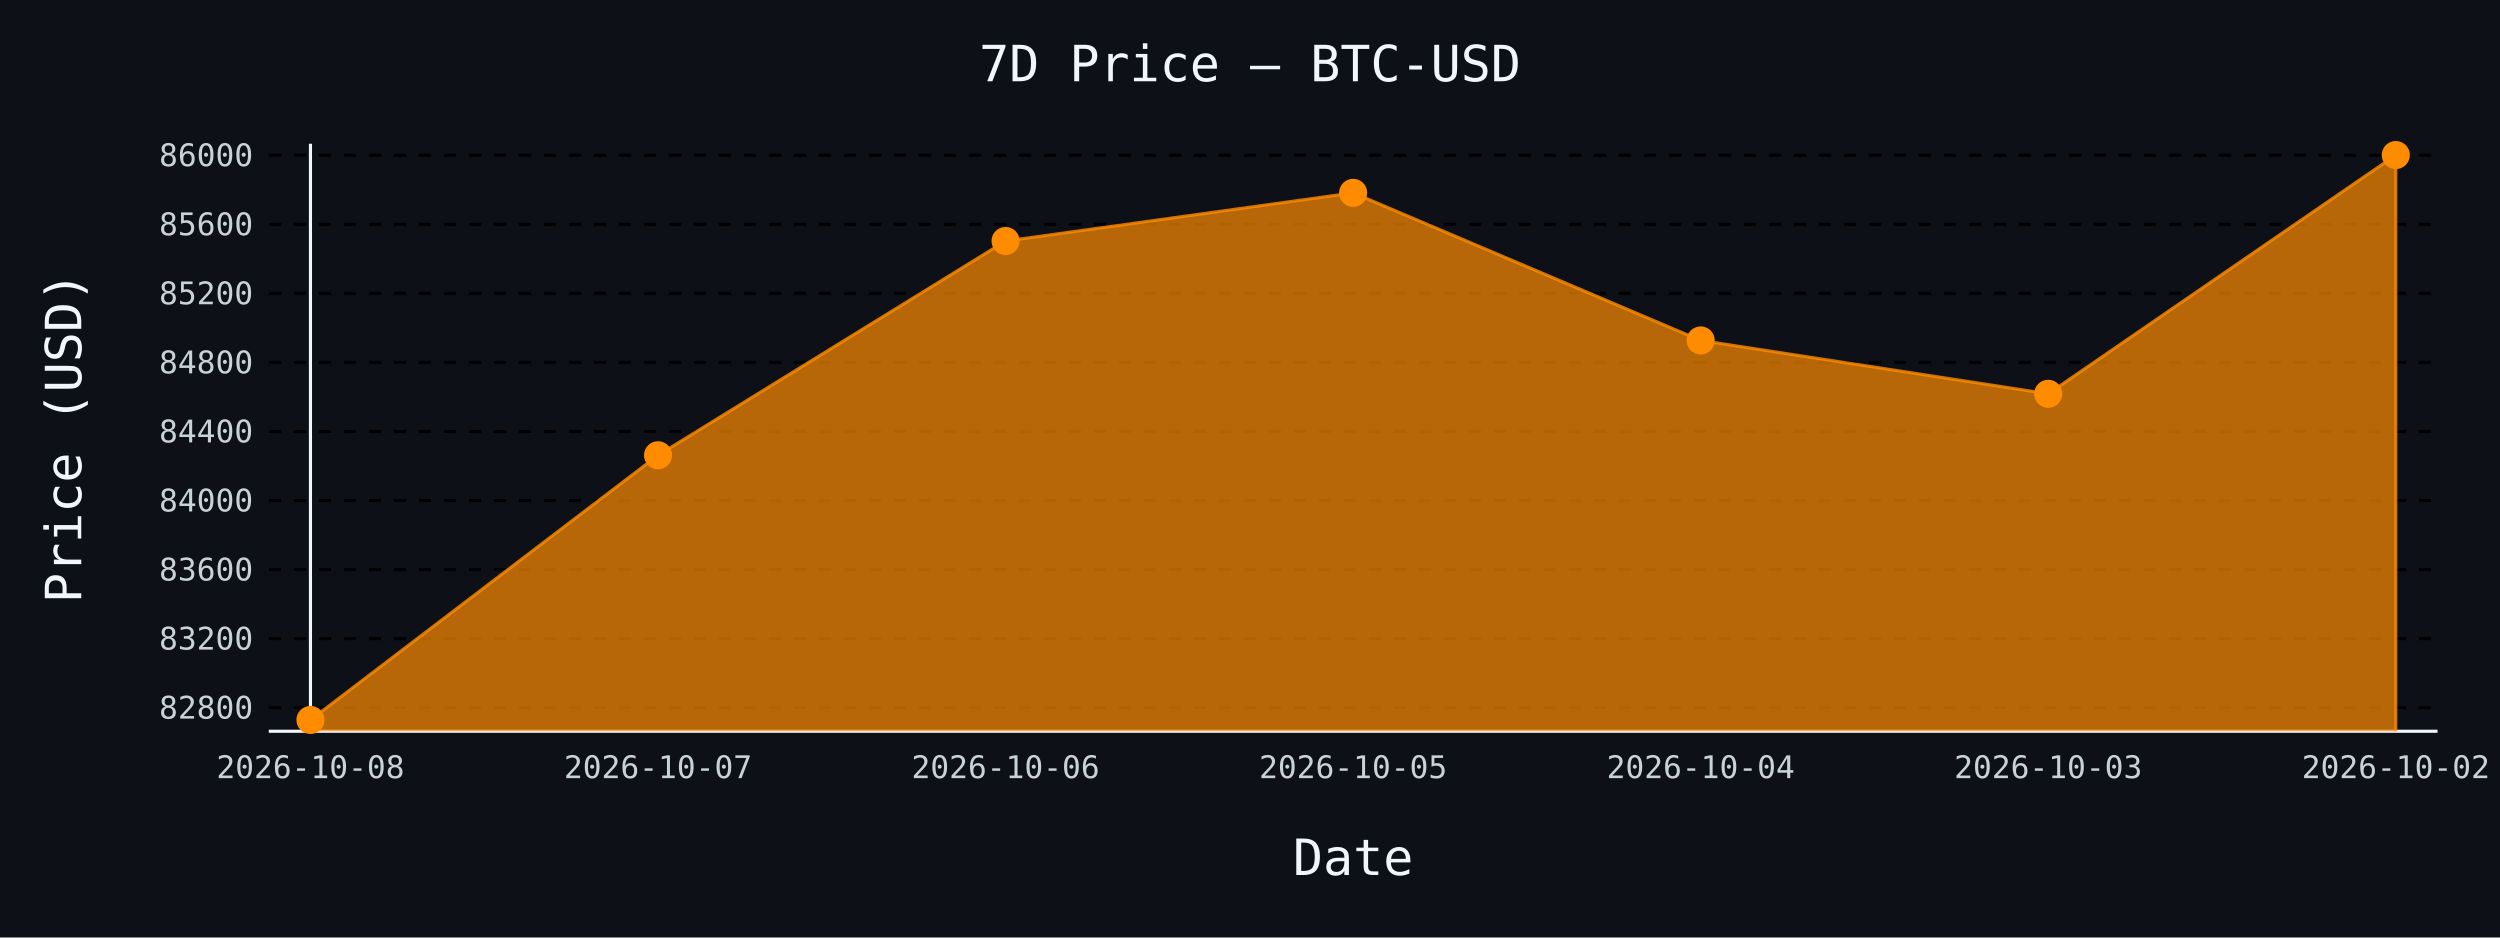
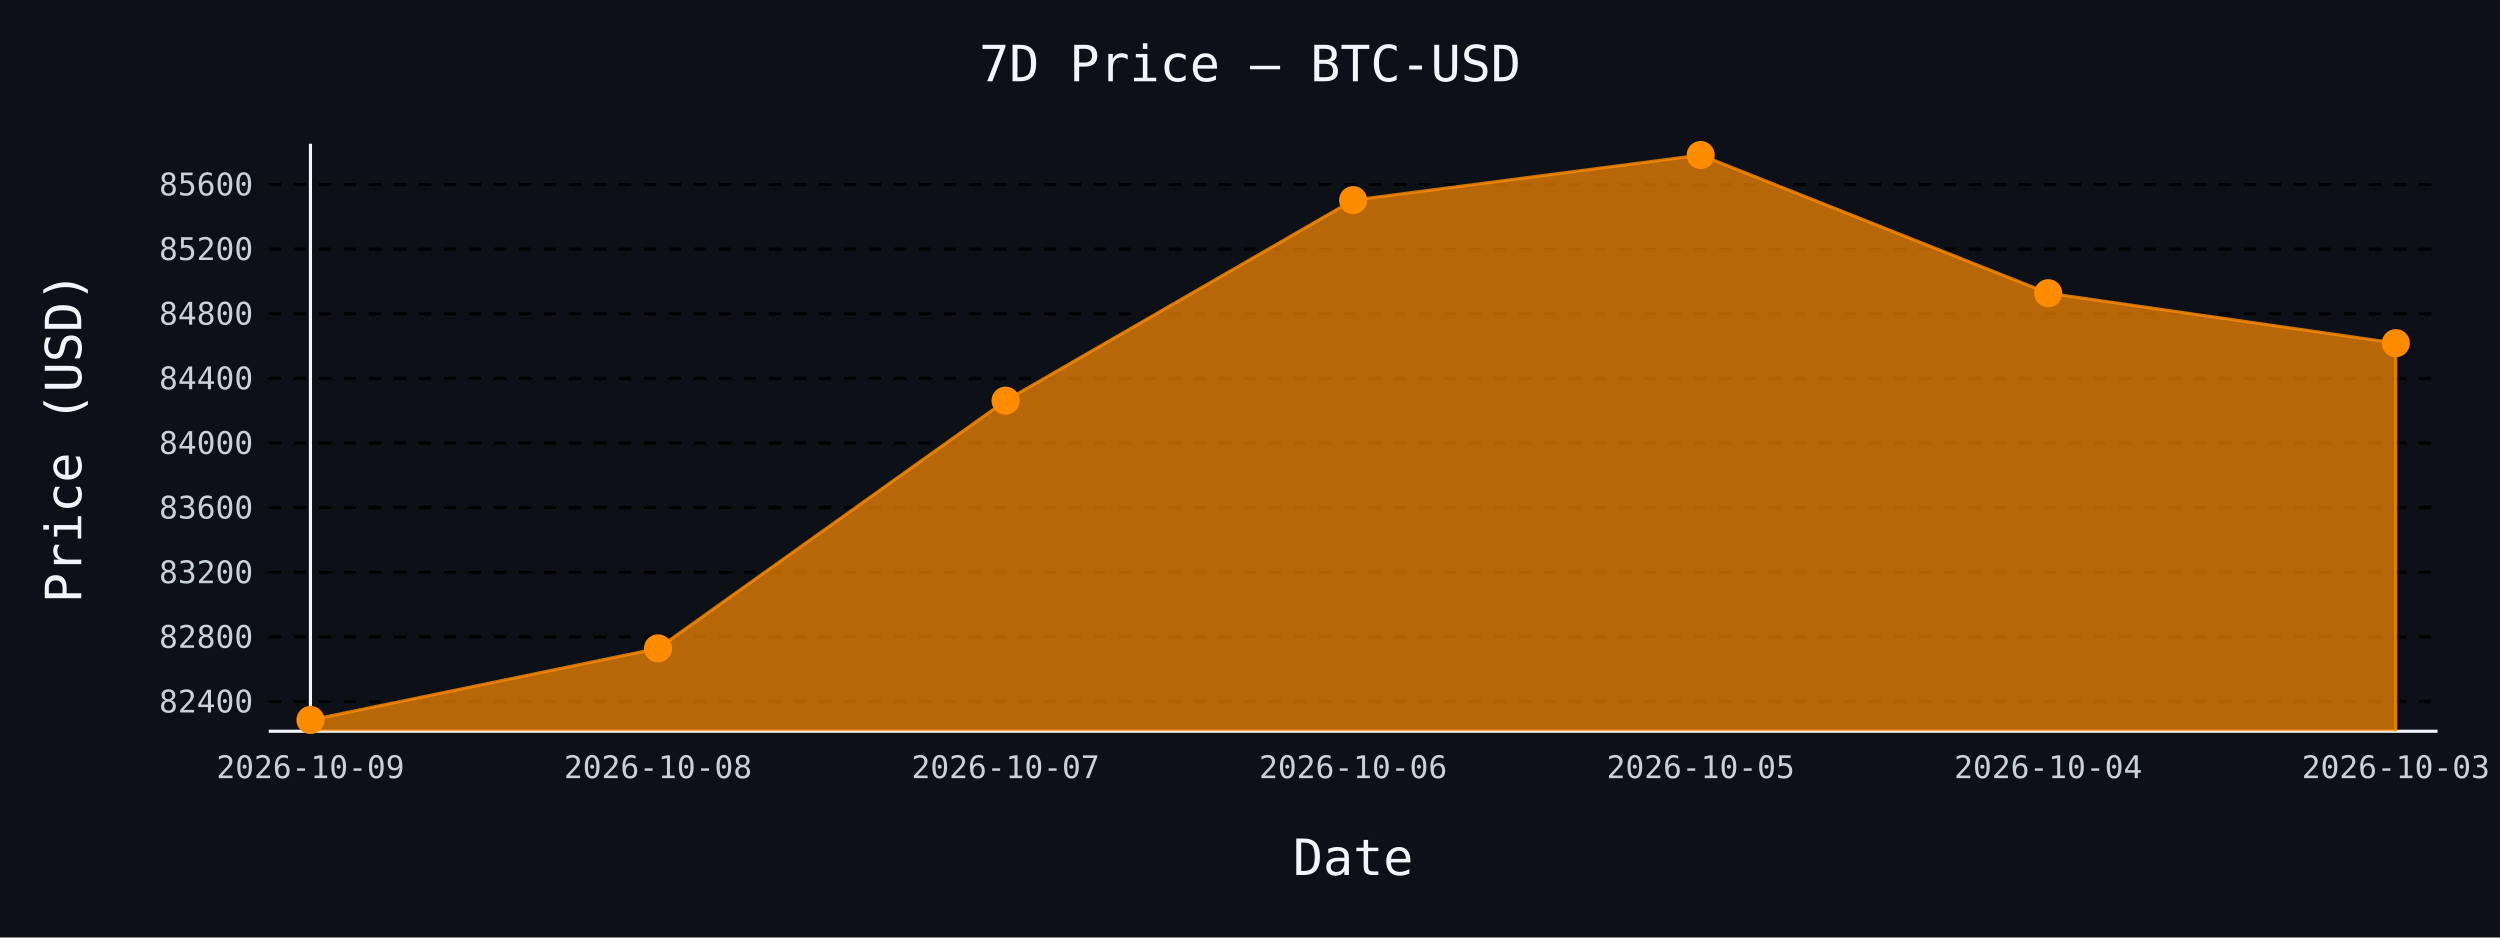
- <svg xmlns="http://www.w3.org/2000/svg" id="chart-f41abc13-584a-479a-84a2-0136f00ec727" class="pygal-chart" viewBox="0 0 800 300">
+ <svg xmlns="http://www.w3.org/2000/svg" id="chart-21cc4cf0-f8d9-42dd-888d-b76ed630f35a" class="pygal-chart" viewBox="0 0 800 300">
  <defs>
-     <style type="text/css">#chart-f41abc13-584a-479a-84a2-0136f00ec727{-webkit-user-select:none;-webkit-font-smoothing:antialiased;font-family:monospace}#chart-f41abc13-584a-479a-84a2-0136f00ec727 .title{font-family:monospace;font-size:16px}#chart-f41abc13-584a-479a-84a2-0136f00ec727 .legends .legend text{font-family:monospace;font-size:14px}#chart-f41abc13-584a-479a-84a2-0136f00ec727 .axis text{font-family:monospace;font-size:10px}#chart-f41abc13-584a-479a-84a2-0136f00ec727 .axis text.major{font-family:monospace;font-size:10px}#chart-f41abc13-584a-479a-84a2-0136f00ec727 .text-overlay text.value{font-family:monospace;font-size:16px}#chart-f41abc13-584a-479a-84a2-0136f00ec727 .text-overlay text.label{font-family:monospace;font-size:10px}#chart-f41abc13-584a-479a-84a2-0136f00ec727 .tooltip{font-family:monospace;font-size:14px}#chart-f41abc13-584a-479a-84a2-0136f00ec727 text.no_data{font-family:monospace;font-size:64px}
- #chart-f41abc13-584a-479a-84a2-0136f00ec727{background-color:#0d1117}#chart-f41abc13-584a-479a-84a2-0136f00ec727 path,#chart-f41abc13-584a-479a-84a2-0136f00ec727 line,#chart-f41abc13-584a-479a-84a2-0136f00ec727 rect,#chart-f41abc13-584a-479a-84a2-0136f00ec727 circle{-webkit-transition:150ms;-moz-transition:150ms;transition:150ms}#chart-f41abc13-584a-479a-84a2-0136f00ec727 .graph &gt; .background{fill:#0d1117}#chart-f41abc13-584a-479a-84a2-0136f00ec727 .plot &gt; .background{fill:#0d1117}#chart-f41abc13-584a-479a-84a2-0136f00ec727 .graph{fill:#c9d1d9}#chart-f41abc13-584a-479a-84a2-0136f00ec727 text.no_data{fill:#f0f6fc}#chart-f41abc13-584a-479a-84a2-0136f00ec727 .title{fill:#f0f6fc}#chart-f41abc13-584a-479a-84a2-0136f00ec727 .legends .legend text{fill:#c9d1d9}#chart-f41abc13-584a-479a-84a2-0136f00ec727 .legends .legend:hover text{fill:#f0f6fc}#chart-f41abc13-584a-479a-84a2-0136f00ec727 .axis .line{stroke:#f0f6fc}#chart-f41abc13-584a-479a-84a2-0136f00ec727 .axis .guide.line{stroke:#8b949e}#chart-f41abc13-584a-479a-84a2-0136f00ec727 .axis .major.line{stroke:#c9d1d9}#chart-f41abc13-584a-479a-84a2-0136f00ec727 .axis text.major{fill:#f0f6fc}#chart-f41abc13-584a-479a-84a2-0136f00ec727 .axis.y .guides:hover .guide.line,#chart-f41abc13-584a-479a-84a2-0136f00ec727 .line-graph .axis.x .guides:hover .guide.line,#chart-f41abc13-584a-479a-84a2-0136f00ec727 .stackedline-graph .axis.x .guides:hover .guide.line,#chart-f41abc13-584a-479a-84a2-0136f00ec727 .xy-graph .axis.x .guides:hover .guide.line{stroke:#f0f6fc}#chart-f41abc13-584a-479a-84a2-0136f00ec727 .axis .guides:hover text{fill:#f0f6fc}#chart-f41abc13-584a-479a-84a2-0136f00ec727 .reactive{fill-opacity:.7;stroke-opacity:.8;stroke-width:1}#chart-f41abc13-584a-479a-84a2-0136f00ec727 .ci{stroke:#c9d1d9}#chart-f41abc13-584a-479a-84a2-0136f00ec727 .reactive.active,#chart-f41abc13-584a-479a-84a2-0136f00ec727 .active .reactive{fill-opacity:.8;stroke-opacity:.9;stroke-width:4}#chart-f41abc13-584a-479a-84a2-0136f00ec727 .ci .reactive.active{stroke-width:1.5}#chart-f41abc13-584a-479a-84a2-0136f00ec727 .series text{fill:#f0f6fc}#chart-f41abc13-584a-479a-84a2-0136f00ec727 .tooltip rect{fill:#0d1117;stroke:#f0f6fc;-webkit-transition:opacity 150ms;-moz-transition:opacity 150ms;transition:opacity 150ms}#chart-f41abc13-584a-479a-84a2-0136f00ec727 .tooltip .label{fill:#c9d1d9}#chart-f41abc13-584a-479a-84a2-0136f00ec727 .tooltip .label{fill:#c9d1d9}#chart-f41abc13-584a-479a-84a2-0136f00ec727 .tooltip .legend{font-size:.8em;fill:#8b949e}#chart-f41abc13-584a-479a-84a2-0136f00ec727 .tooltip .x_label{font-size:.6em;fill:#f0f6fc}#chart-f41abc13-584a-479a-84a2-0136f00ec727 .tooltip .xlink{font-size:.5em;text-decoration:underline}#chart-f41abc13-584a-479a-84a2-0136f00ec727 .tooltip .value{font-size:1.5em}#chart-f41abc13-584a-479a-84a2-0136f00ec727 .bound{font-size:.5em}#chart-f41abc13-584a-479a-84a2-0136f00ec727 .max-value{font-size:.75em;fill:#8b949e}#chart-f41abc13-584a-479a-84a2-0136f00ec727 .map-element{fill:#0d1117;stroke:#8b949e !important}#chart-f41abc13-584a-479a-84a2-0136f00ec727 .map-element .reactive{fill-opacity:inherit;stroke-opacity:inherit}#chart-f41abc13-584a-479a-84a2-0136f00ec727 .color-0,#chart-f41abc13-584a-479a-84a2-0136f00ec727 .color-0 a:visited{stroke:#ff8c00;fill:#ff8c00}#chart-f41abc13-584a-479a-84a2-0136f00ec727 .text-overlay .color-0 text{fill:black}
- #chart-f41abc13-584a-479a-84a2-0136f00ec727 text.no_data{text-anchor:middle}#chart-f41abc13-584a-479a-84a2-0136f00ec727 .guide.line{fill:none}#chart-f41abc13-584a-479a-84a2-0136f00ec727 .centered{text-anchor:middle}#chart-f41abc13-584a-479a-84a2-0136f00ec727 .title{text-anchor:middle}#chart-f41abc13-584a-479a-84a2-0136f00ec727 .legends .legend text{fill-opacity:1}#chart-f41abc13-584a-479a-84a2-0136f00ec727 .axis.x text{text-anchor:middle}#chart-f41abc13-584a-479a-84a2-0136f00ec727 .axis.x:not(.web) text[transform]{text-anchor:start}#chart-f41abc13-584a-479a-84a2-0136f00ec727 .axis.x:not(.web) text[transform].backwards{text-anchor:end}#chart-f41abc13-584a-479a-84a2-0136f00ec727 .axis.y text{text-anchor:end}#chart-f41abc13-584a-479a-84a2-0136f00ec727 .axis.y text[transform].backwards{text-anchor:start}#chart-f41abc13-584a-479a-84a2-0136f00ec727 .axis.y2 text{text-anchor:start}#chart-f41abc13-584a-479a-84a2-0136f00ec727 .axis.y2 text[transform].backwards{text-anchor:end}#chart-f41abc13-584a-479a-84a2-0136f00ec727 .axis .guide.line{stroke-dasharray:4,4;stroke:black}#chart-f41abc13-584a-479a-84a2-0136f00ec727 .axis .major.guide.line{stroke-dasharray:6,6;stroke:black}#chart-f41abc13-584a-479a-84a2-0136f00ec727 .horizontal .axis.y .guide.line,#chart-f41abc13-584a-479a-84a2-0136f00ec727 .horizontal .axis.y2 .guide.line,#chart-f41abc13-584a-479a-84a2-0136f00ec727 .vertical .axis.x .guide.line{opacity:0}#chart-f41abc13-584a-479a-84a2-0136f00ec727 .horizontal .axis.always_show .guide.line,#chart-f41abc13-584a-479a-84a2-0136f00ec727 .vertical .axis.always_show .guide.line{opacity:1 !important}#chart-f41abc13-584a-479a-84a2-0136f00ec727 .axis.y .guides:hover .guide.line,#chart-f41abc13-584a-479a-84a2-0136f00ec727 .axis.y2 .guides:hover .guide.line,#chart-f41abc13-584a-479a-84a2-0136f00ec727 .axis.x .guides:hover .guide.line{opacity:1}#chart-f41abc13-584a-479a-84a2-0136f00ec727 .axis .guides:hover text{opacity:1}#chart-f41abc13-584a-479a-84a2-0136f00ec727 .nofill{fill:none}#chart-f41abc13-584a-479a-84a2-0136f00ec727 .subtle-fill{fill-opacity:.2}#chart-f41abc13-584a-479a-84a2-0136f00ec727 .dot{stroke-width:1px;fill-opacity:1;stroke-opacity:1}#chart-f41abc13-584a-479a-84a2-0136f00ec727 .dot.active{stroke-width:5px}#chart-f41abc13-584a-479a-84a2-0136f00ec727 .dot.negative{fill:transparent}#chart-f41abc13-584a-479a-84a2-0136f00ec727 text,#chart-f41abc13-584a-479a-84a2-0136f00ec727 tspan{stroke:none !important}#chart-f41abc13-584a-479a-84a2-0136f00ec727 .series text.active{opacity:1}#chart-f41abc13-584a-479a-84a2-0136f00ec727 .tooltip rect{fill-opacity:.95;stroke-width:.5}#chart-f41abc13-584a-479a-84a2-0136f00ec727 .tooltip text{fill-opacity:1}#chart-f41abc13-584a-479a-84a2-0136f00ec727 .showable{visibility:hidden}#chart-f41abc13-584a-479a-84a2-0136f00ec727 .showable.shown{visibility:visible}#chart-f41abc13-584a-479a-84a2-0136f00ec727 .gauge-background{fill:rgba(229,229,229,1);stroke:none}#chart-f41abc13-584a-479a-84a2-0136f00ec727 .bg-lines{stroke:#0d1117;stroke-width:2px}</style>
+     <style type="text/css">#chart-21cc4cf0-f8d9-42dd-888d-b76ed630f35a{-webkit-user-select:none;-webkit-font-smoothing:antialiased;font-family:monospace}#chart-21cc4cf0-f8d9-42dd-888d-b76ed630f35a .title{font-family:monospace;font-size:16px}#chart-21cc4cf0-f8d9-42dd-888d-b76ed630f35a .legends .legend text{font-family:monospace;font-size:14px}#chart-21cc4cf0-f8d9-42dd-888d-b76ed630f35a .axis text{font-family:monospace;font-size:10px}#chart-21cc4cf0-f8d9-42dd-888d-b76ed630f35a .axis text.major{font-family:monospace;font-size:10px}#chart-21cc4cf0-f8d9-42dd-888d-b76ed630f35a .text-overlay text.value{font-family:monospace;font-size:16px}#chart-21cc4cf0-f8d9-42dd-888d-b76ed630f35a .text-overlay text.label{font-family:monospace;font-size:10px}#chart-21cc4cf0-f8d9-42dd-888d-b76ed630f35a .tooltip{font-family:monospace;font-size:14px}#chart-21cc4cf0-f8d9-42dd-888d-b76ed630f35a text.no_data{font-family:monospace;font-size:64px}
+ #chart-21cc4cf0-f8d9-42dd-888d-b76ed630f35a{background-color:#0d1117}#chart-21cc4cf0-f8d9-42dd-888d-b76ed630f35a path,#chart-21cc4cf0-f8d9-42dd-888d-b76ed630f35a line,#chart-21cc4cf0-f8d9-42dd-888d-b76ed630f35a rect,#chart-21cc4cf0-f8d9-42dd-888d-b76ed630f35a circle{-webkit-transition:150ms;-moz-transition:150ms;transition:150ms}#chart-21cc4cf0-f8d9-42dd-888d-b76ed630f35a .graph &gt; .background{fill:#0d1117}#chart-21cc4cf0-f8d9-42dd-888d-b76ed630f35a .plot &gt; .background{fill:#0d1117}#chart-21cc4cf0-f8d9-42dd-888d-b76ed630f35a .graph{fill:#c9d1d9}#chart-21cc4cf0-f8d9-42dd-888d-b76ed630f35a text.no_data{fill:#f0f6fc}#chart-21cc4cf0-f8d9-42dd-888d-b76ed630f35a .title{fill:#f0f6fc}#chart-21cc4cf0-f8d9-42dd-888d-b76ed630f35a .legends .legend text{fill:#c9d1d9}#chart-21cc4cf0-f8d9-42dd-888d-b76ed630f35a .legends .legend:hover text{fill:#f0f6fc}#chart-21cc4cf0-f8d9-42dd-888d-b76ed630f35a .axis .line{stroke:#f0f6fc}#chart-21cc4cf0-f8d9-42dd-888d-b76ed630f35a .axis .guide.line{stroke:#8b949e}#chart-21cc4cf0-f8d9-42dd-888d-b76ed630f35a .axis .major.line{stroke:#c9d1d9}#chart-21cc4cf0-f8d9-42dd-888d-b76ed630f35a .axis text.major{fill:#f0f6fc}#chart-21cc4cf0-f8d9-42dd-888d-b76ed630f35a .axis.y .guides:hover .guide.line,#chart-21cc4cf0-f8d9-42dd-888d-b76ed630f35a .line-graph .axis.x .guides:hover .guide.line,#chart-21cc4cf0-f8d9-42dd-888d-b76ed630f35a .stackedline-graph .axis.x .guides:hover .guide.line,#chart-21cc4cf0-f8d9-42dd-888d-b76ed630f35a .xy-graph .axis.x .guides:hover .guide.line{stroke:#f0f6fc}#chart-21cc4cf0-f8d9-42dd-888d-b76ed630f35a .axis .guides:hover text{fill:#f0f6fc}#chart-21cc4cf0-f8d9-42dd-888d-b76ed630f35a .reactive{fill-opacity:.7;stroke-opacity:.8;stroke-width:1}#chart-21cc4cf0-f8d9-42dd-888d-b76ed630f35a .ci{stroke:#c9d1d9}#chart-21cc4cf0-f8d9-42dd-888d-b76ed630f35a .reactive.active,#chart-21cc4cf0-f8d9-42dd-888d-b76ed630f35a .active .reactive{fill-opacity:.8;stroke-opacity:.9;stroke-width:4}#chart-21cc4cf0-f8d9-42dd-888d-b76ed630f35a .ci .reactive.active{stroke-width:1.5}#chart-21cc4cf0-f8d9-42dd-888d-b76ed630f35a .series text{fill:#f0f6fc}#chart-21cc4cf0-f8d9-42dd-888d-b76ed630f35a .tooltip rect{fill:#0d1117;stroke:#f0f6fc;-webkit-transition:opacity 150ms;-moz-transition:opacity 150ms;transition:opacity 150ms}#chart-21cc4cf0-f8d9-42dd-888d-b76ed630f35a .tooltip .label{fill:#c9d1d9}#chart-21cc4cf0-f8d9-42dd-888d-b76ed630f35a .tooltip .label{fill:#c9d1d9}#chart-21cc4cf0-f8d9-42dd-888d-b76ed630f35a .tooltip .legend{font-size:.8em;fill:#8b949e}#chart-21cc4cf0-f8d9-42dd-888d-b76ed630f35a .tooltip .x_label{font-size:.6em;fill:#f0f6fc}#chart-21cc4cf0-f8d9-42dd-888d-b76ed630f35a .tooltip .xlink{font-size:.5em;text-decoration:underline}#chart-21cc4cf0-f8d9-42dd-888d-b76ed630f35a .tooltip .value{font-size:1.5em}#chart-21cc4cf0-f8d9-42dd-888d-b76ed630f35a .bound{font-size:.5em}#chart-21cc4cf0-f8d9-42dd-888d-b76ed630f35a .max-value{font-size:.75em;fill:#8b949e}#chart-21cc4cf0-f8d9-42dd-888d-b76ed630f35a .map-element{fill:#0d1117;stroke:#8b949e !important}#chart-21cc4cf0-f8d9-42dd-888d-b76ed630f35a .map-element .reactive{fill-opacity:inherit;stroke-opacity:inherit}#chart-21cc4cf0-f8d9-42dd-888d-b76ed630f35a .color-0,#chart-21cc4cf0-f8d9-42dd-888d-b76ed630f35a .color-0 a:visited{stroke:#ff8c00;fill:#ff8c00}#chart-21cc4cf0-f8d9-42dd-888d-b76ed630f35a .text-overlay .color-0 text{fill:black}
+ #chart-21cc4cf0-f8d9-42dd-888d-b76ed630f35a text.no_data{text-anchor:middle}#chart-21cc4cf0-f8d9-42dd-888d-b76ed630f35a .guide.line{fill:none}#chart-21cc4cf0-f8d9-42dd-888d-b76ed630f35a .centered{text-anchor:middle}#chart-21cc4cf0-f8d9-42dd-888d-b76ed630f35a .title{text-anchor:middle}#chart-21cc4cf0-f8d9-42dd-888d-b76ed630f35a .legends .legend text{fill-opacity:1}#chart-21cc4cf0-f8d9-42dd-888d-b76ed630f35a .axis.x text{text-anchor:middle}#chart-21cc4cf0-f8d9-42dd-888d-b76ed630f35a .axis.x:not(.web) text[transform]{text-anchor:start}#chart-21cc4cf0-f8d9-42dd-888d-b76ed630f35a .axis.x:not(.web) text[transform].backwards{text-anchor:end}#chart-21cc4cf0-f8d9-42dd-888d-b76ed630f35a .axis.y text{text-anchor:end}#chart-21cc4cf0-f8d9-42dd-888d-b76ed630f35a .axis.y text[transform].backwards{text-anchor:start}#chart-21cc4cf0-f8d9-42dd-888d-b76ed630f35a .axis.y2 text{text-anchor:start}#chart-21cc4cf0-f8d9-42dd-888d-b76ed630f35a .axis.y2 text[transform].backwards{text-anchor:end}#chart-21cc4cf0-f8d9-42dd-888d-b76ed630f35a .axis .guide.line{stroke-dasharray:4,4;stroke:black}#chart-21cc4cf0-f8d9-42dd-888d-b76ed630f35a .axis .major.guide.line{stroke-dasharray:6,6;stroke:black}#chart-21cc4cf0-f8d9-42dd-888d-b76ed630f35a .horizontal .axis.y .guide.line,#chart-21cc4cf0-f8d9-42dd-888d-b76ed630f35a .horizontal .axis.y2 .guide.line,#chart-21cc4cf0-f8d9-42dd-888d-b76ed630f35a .vertical .axis.x .guide.line{opacity:0}#chart-21cc4cf0-f8d9-42dd-888d-b76ed630f35a .horizontal .axis.always_show .guide.line,#chart-21cc4cf0-f8d9-42dd-888d-b76ed630f35a .vertical .axis.always_show .guide.line{opacity:1 !important}#chart-21cc4cf0-f8d9-42dd-888d-b76ed630f35a .axis.y .guides:hover .guide.line,#chart-21cc4cf0-f8d9-42dd-888d-b76ed630f35a .axis.y2 .guides:hover .guide.line,#chart-21cc4cf0-f8d9-42dd-888d-b76ed630f35a .axis.x .guides:hover .guide.line{opacity:1}#chart-21cc4cf0-f8d9-42dd-888d-b76ed630f35a .axis .guides:hover text{opacity:1}#chart-21cc4cf0-f8d9-42dd-888d-b76ed630f35a .nofill{fill:none}#chart-21cc4cf0-f8d9-42dd-888d-b76ed630f35a .subtle-fill{fill-opacity:.2}#chart-21cc4cf0-f8d9-42dd-888d-b76ed630f35a .dot{stroke-width:1px;fill-opacity:1;stroke-opacity:1}#chart-21cc4cf0-f8d9-42dd-888d-b76ed630f35a .dot.active{stroke-width:5px}#chart-21cc4cf0-f8d9-42dd-888d-b76ed630f35a .dot.negative{fill:transparent}#chart-21cc4cf0-f8d9-42dd-888d-b76ed630f35a text,#chart-21cc4cf0-f8d9-42dd-888d-b76ed630f35a tspan{stroke:none !important}#chart-21cc4cf0-f8d9-42dd-888d-b76ed630f35a .series text.active{opacity:1}#chart-21cc4cf0-f8d9-42dd-888d-b76ed630f35a .tooltip rect{fill-opacity:.95;stroke-width:.5}#chart-21cc4cf0-f8d9-42dd-888d-b76ed630f35a .tooltip text{fill-opacity:1}#chart-21cc4cf0-f8d9-42dd-888d-b76ed630f35a .showable{visibility:hidden}#chart-21cc4cf0-f8d9-42dd-888d-b76ed630f35a .showable.shown{visibility:visible}#chart-21cc4cf0-f8d9-42dd-888d-b76ed630f35a .gauge-background{fill:rgba(229,229,229,1);stroke:none}#chart-21cc4cf0-f8d9-42dd-888d-b76ed630f35a .bg-lines{stroke:#0d1117;stroke-width:2px}</style>
  </defs>
  <g class="graph line-graph vertical">
    <rect x="0" y="0" width="800" height="300" class="background" />
    <g transform="translate(86, 46)" class="plot">
      <rect x="0" y="0" width="694.0" height="188" class="background" />
      <g class="axis y always_show">
        <path d="M0 188 h694" class="line" />
        <g class="guides">
-           <path d="M0 180.462 h694" class="guide line" />
-           <text x="-5" y="183.962" class="">82800</text>
+           <path d="M0 178.49 h694" class="guide line" />
+           <text x="-5" y="181.99" class="">82400</text>
        </g>
        <g class="guides">
-           <path d="M0 158.363 h694" class="guide line" />
-           <text x="-5" y="161.863" class="">83200</text>
+           <path d="M0 157.807 h694" class="guide line" />
+           <text x="-5" y="161.307" class="">82800</text>
        </g>
        <g class="guides">
-           <path d="M0 136.264 h694" class="guide line" />
-           <text x="-5" y="139.764" class="">83600</text>
+           <path d="M0 137.124 h694" class="guide line" />
+           <text x="-5" y="140.624" class="">83200</text>
        </g>
        <g class="guides">
-           <path d="M0 114.165 h694" class="guide line" />
-           <text x="-5" y="117.665" class="">84000</text>
+           <path d="M0 116.441 h694" class="guide line" />
+           <text x="-5" y="119.941" class="">83600</text>
        </g>
        <g class="guides">
-           <path d="M0 92.066 h694" class="guide line" />
-           <text x="-5" y="95.566" class="">84400</text>
+           <path d="M0 95.758 h694" class="guide line" />
+           <text x="-5" y="99.258" class="">84000</text>
        </g>
        <g class="guides">
-           <path d="M0 69.967 h694" class="guide line" />
-           <text x="-5" y="73.467" class="">84800</text>
+           <path d="M0 75.075 h694" class="guide line" />
+           <text x="-5" y="78.575" class="">84400</text>
        </g>
        <g class="guides">
-           <path d="M0 47.868 h694" class="guide line" />
-           <text x="-5" y="51.368" class="">85200</text>
+           <path d="M0 54.392 h694" class="guide line" />
+           <text x="-5" y="57.892" class="">84800</text>
        </g>
        <g class="guides">
-           <path d="M0 25.77 h694" class="guide line" />
-           <text x="-5" y="29.27" class="">85600</text>
+           <path d="M0 33.709 h694" class="guide line" />
+           <text x="-5" y="37.209" class="">85200</text>
        </g>
        <g class="guides">
-           <path d="M0 3.671 h694" class="guide line" />
-           <text x="-5" y="7.171" class="">86000</text>
+           <path d="M0 13.026 h694" class="guide line" />
+           <text x="-5" y="16.526" class="">85600</text>
        </g>
      </g>
      <g class="axis x">
        <g class="guides">
          <path d="M13.346 0 v188" class="line" />
-           <text x="13.346" y="203.0" class="">2026-10-08</text>
+           <text x="13.346" y="203.0" class="">2026-10-09</text>
        </g>
        <g class="guides">
          <path d="M124.564 0 v188" class="guide line" />
-           <text x="124.564" y="203.0" class="">2026-10-07</text>
+           <text x="124.564" y="203.0" class="">2026-10-08</text>
        </g>
        <g class="guides">
          <path d="M235.782 0 v188" class="guide line" />
-           <text x="235.782" y="203.0" class="">2026-10-06</text>
+           <text x="235.782" y="203.0" class="">2026-10-07</text>
        </g>
        <g class="guides">
          <path d="M347 0 v188" class="guide line" />
-           <text x="347.0" y="203.0" class="">2026-10-05</text>
+           <text x="347.0" y="203.0" class="">2026-10-06</text>
        </g>
        <g class="guides">
          <path d="M458.218 0 v188" class="guide line" />
-           <text x="458.218" y="203.0" class="">2026-10-04</text>
+           <text x="458.218" y="203.0" class="">2026-10-05</text>
        </g>
        <g class="guides">
          <path d="M569.436 0 v188" class="guide line" />
-           <text x="569.436" y="203.0" class="">2026-10-03</text>
+           <text x="569.436" y="203.0" class="">2026-10-04</text>
        </g>
        <g class="guides">
          <path d="M680.654 0 v188" class="guide line" />
-           <text x="680.654" y="203.0" class="">2026-10-02</text>
+           <text x="680.654" y="203.0" class="">2026-10-03</text>
        </g>
      </g>
      <g class="series serie-0 color-0">
-         <path d="M13.346 188 L13.346 184.385 124.564 99.69 235.782 31.129 347 15.715 458.218 62.951 569.436 80.022 680.654 3.615 680.654 188" class="line reactive" />
+         <path d="M13.346 188 L13.346 184.385 124.564 161.478 235.782 82.211 347 18.042 458.218 3.615 569.436 47.825 680.654 63.803 680.654 188" class="line reactive" />
      </g>
    </g>
    <g class="titles">
      <text x="400.0" y="26" class="title plot_title">7D Price — BTC-USD</text>
      <text x="433.0" y="280" class="title">Date</text>
      <text x="0" y="166.0" class="title" transform="rotate(-90 0 140)">Price (USD)</text>
    </g>
    <g transform="translate(86, 46)" class="plot overlay">
      <g class="series serie-0 color-0">
        <g class="dots">
          <circle cx="13.346" cy="184.385" r="4" class="dot reactive tooltip-trigger" />
        </g>
        <g class="dots">
-           <circle cx="124.564" cy="99.69" r="4" class="dot reactive tooltip-trigger" />
+           <circle cx="124.564" cy="161.478" r="4" class="dot reactive tooltip-trigger" />
        </g>
        <g class="dots">
-           <circle cx="235.782" cy="31.129" r="4" class="dot reactive tooltip-trigger" />
+           <circle cx="235.782" cy="82.211" r="4" class="dot reactive tooltip-trigger" />
        </g>
        <g class="dots">
-           <circle cx="347.0" cy="15.715" r="4" class="dot reactive tooltip-trigger" />
+           <circle cx="347.0" cy="18.042" r="4" class="dot reactive tooltip-trigger" />
        </g>
        <g class="dots">
-           <circle cx="458.218" cy="62.951" r="4" class="dot reactive tooltip-trigger" />
+           <circle cx="458.218" cy="3.615" r="4" class="dot reactive tooltip-trigger" />
        </g>
        <g class="dots">
-           <circle cx="569.436" cy="80.022" r="4" class="dot reactive tooltip-trigger" />
+           <circle cx="569.436" cy="47.825" r="4" class="dot reactive tooltip-trigger" />
        </g>
        <g class="dots">
-           <circle cx="680.654" cy="3.615" r="4" class="dot reactive tooltip-trigger" />
+           <circle cx="680.654" cy="63.803" r="4" class="dot reactive tooltip-trigger" />
        </g>
      </g>
    </g>
    <g transform="translate(86, 46)" class="plot text-overlay">
      <g class="series serie-0 color-0" />
    </g>
    <g transform="translate(86, 46)" class="plot tooltip-overlay">
      <g transform="translate(0 0)" style="opacity: 0" class="tooltip">
        <rect rx="0" ry="0" width="0" height="0" class="tooltip-box" />
        <g class="text" />
      </g>
    </g>
  </g>
</svg>
